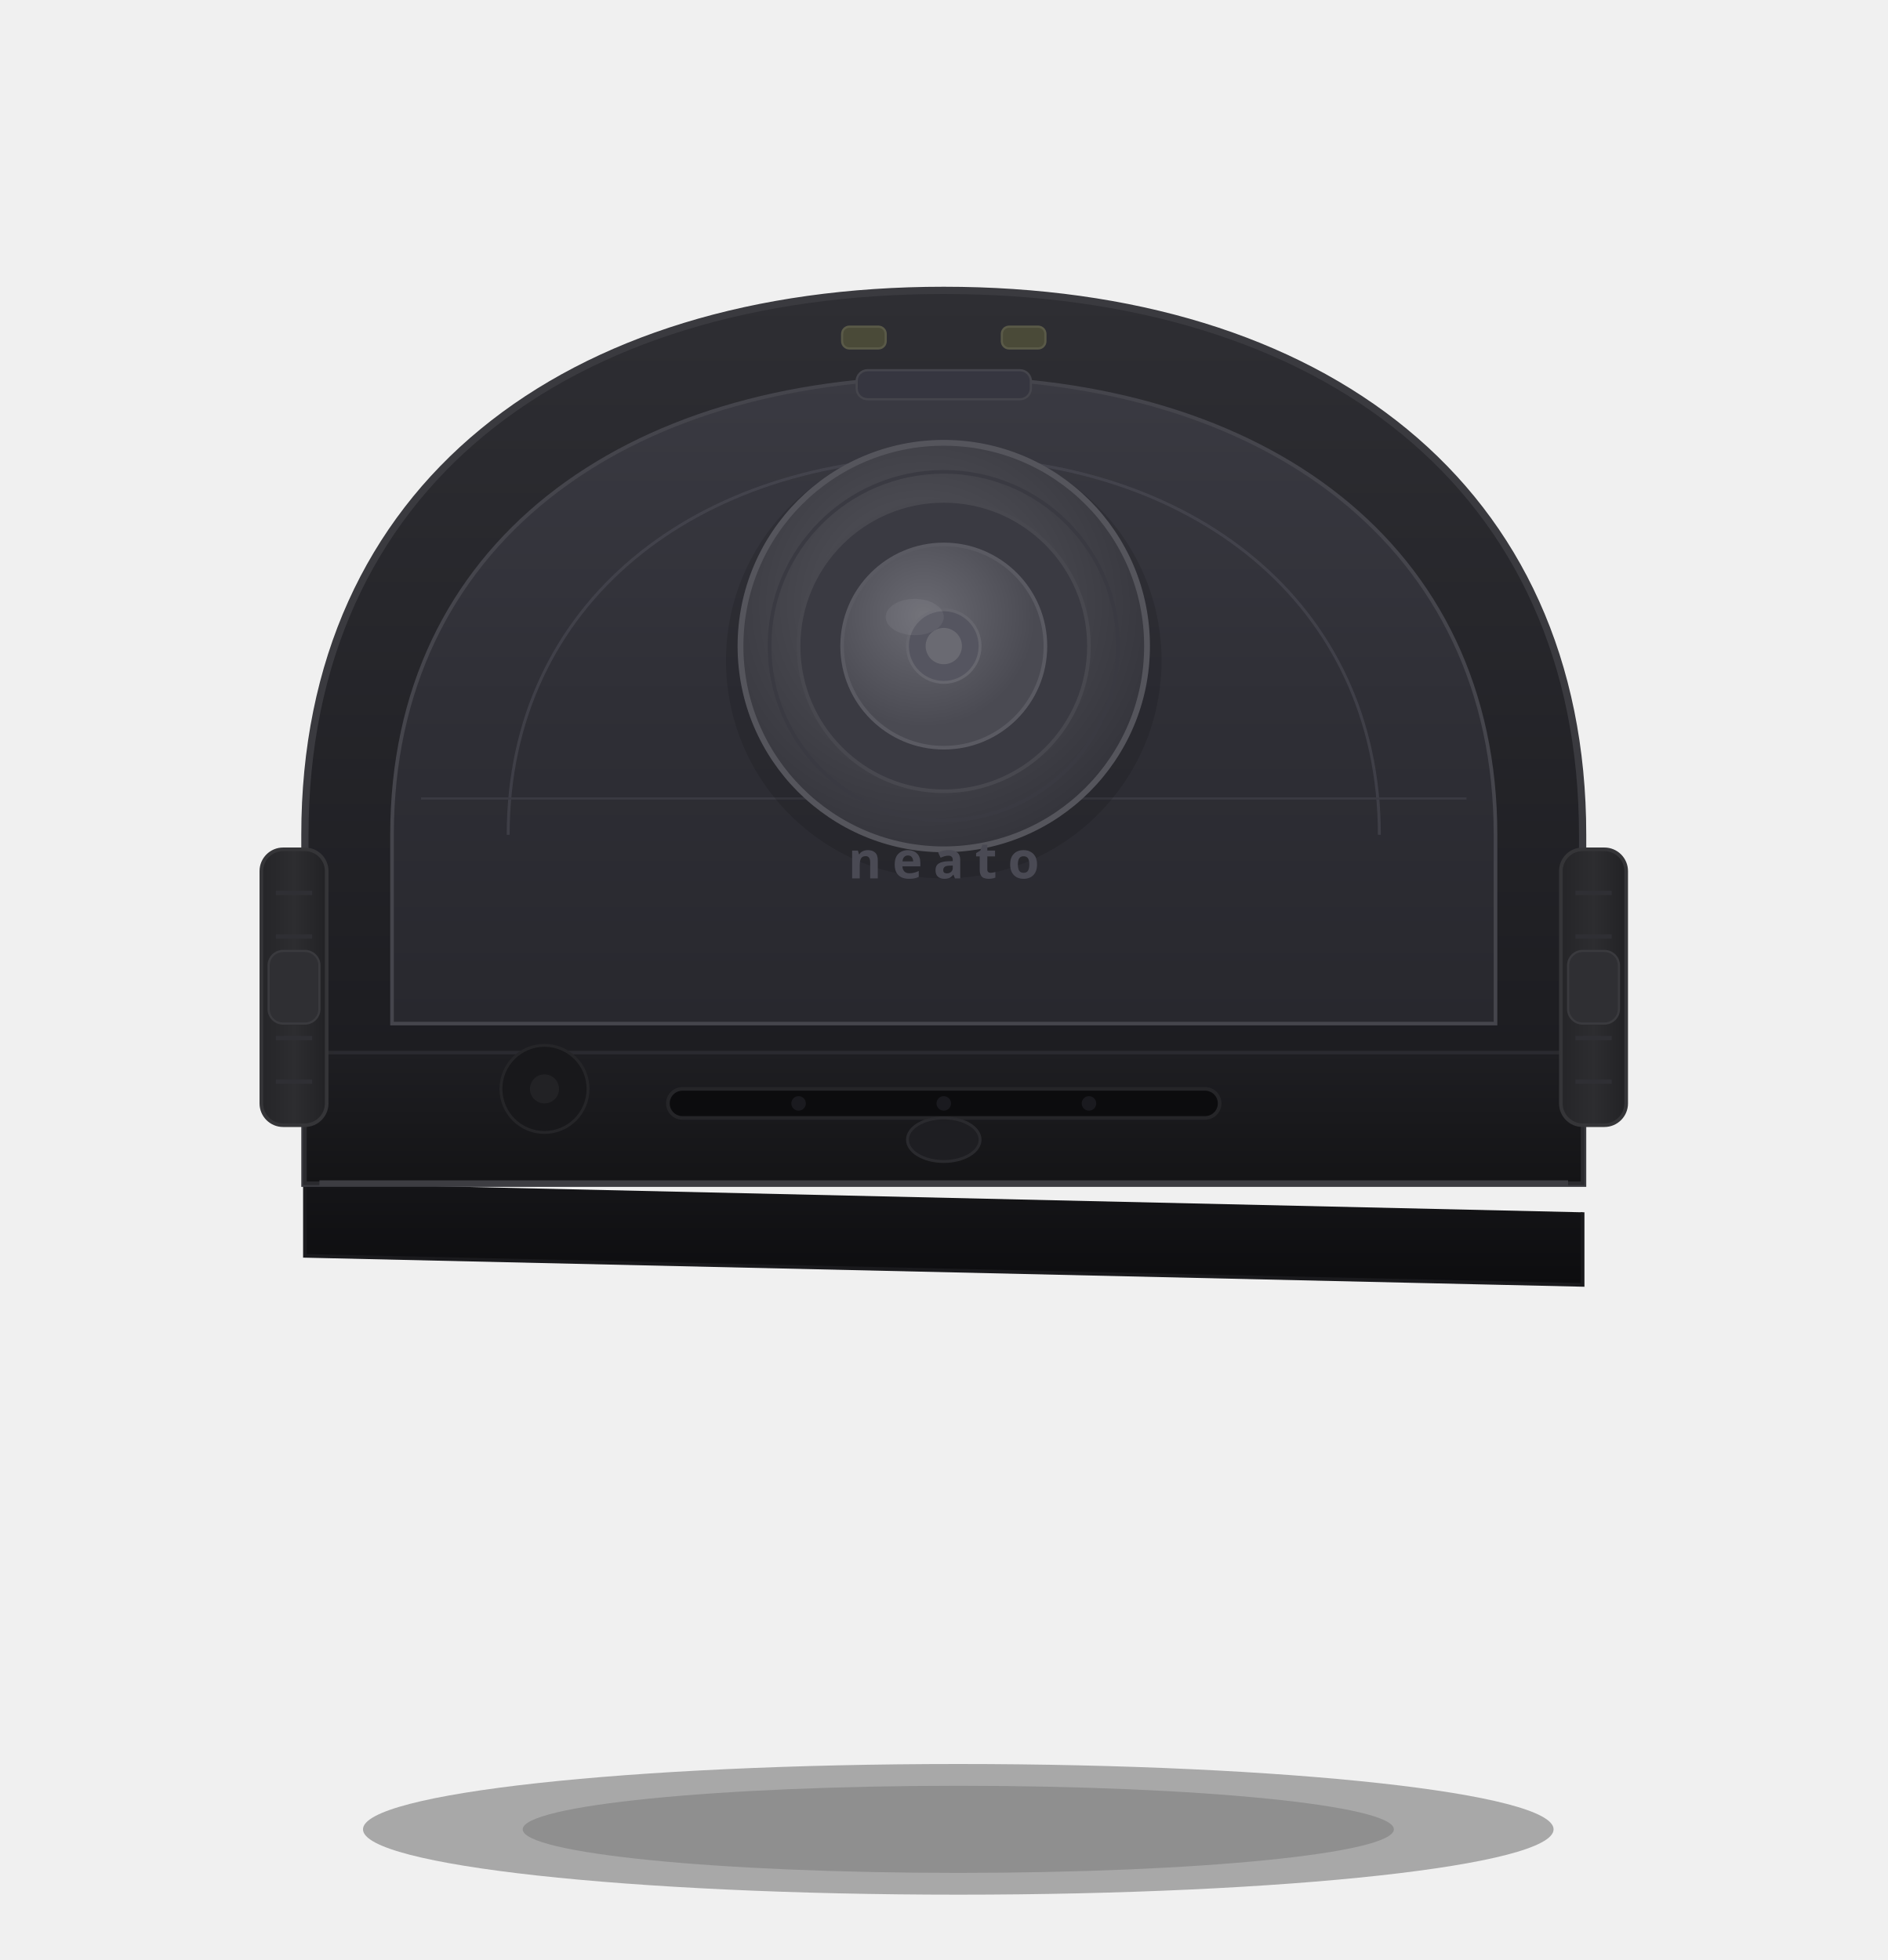
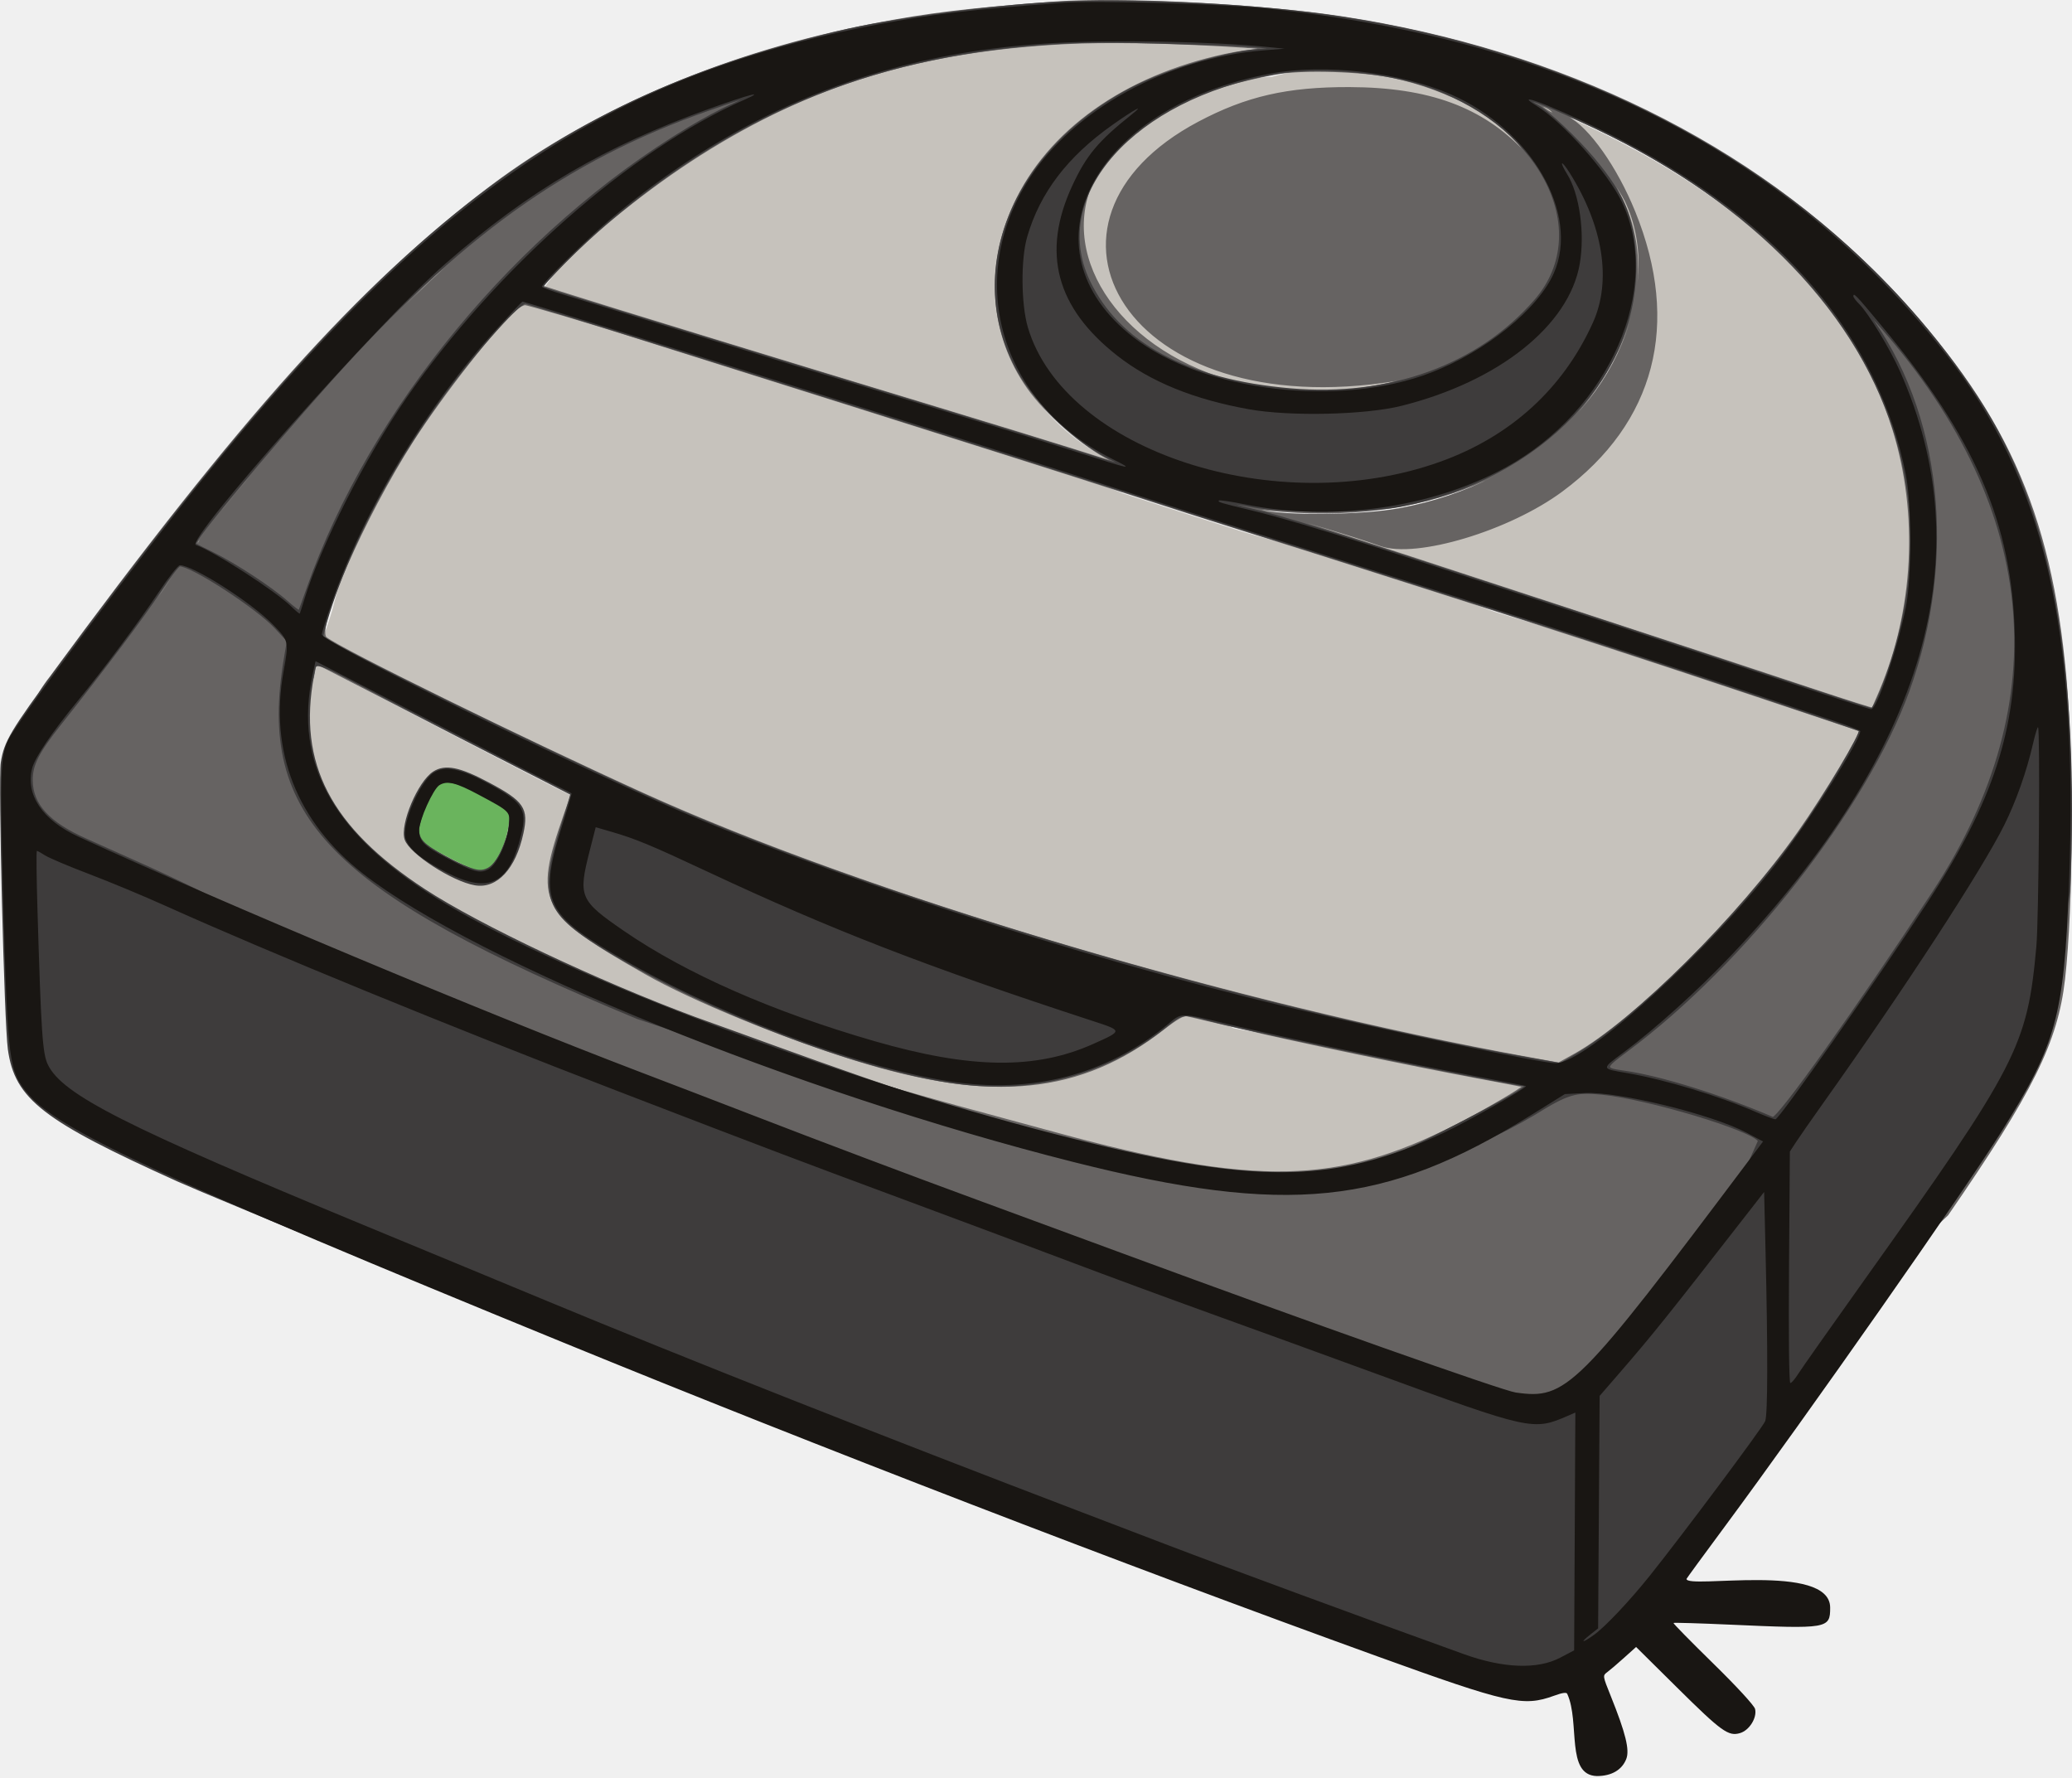
- <svg xmlns="http://www.w3.org/2000/svg" viewBox="0 0 260 270" fill="none">
-   <defs>
-     <linearGradient id="bodyGrad" x1="0" y1="0" x2="0" y2="1">
-       <stop offset="0%" stop-color="#2e2e33" />
-       <stop offset="100%" stop-color="#1a1a1e" />
-     </linearGradient>
-     <linearGradient id="panelGrad" x1="0" y1="0" x2="0" y2="1">
-       <stop offset="0%" stop-color="#3a3a42" />
-       <stop offset="50%" stop-color="#2f2f36" />
-       <stop offset="100%" stop-color="#28282e" />
-     </linearGradient>
-     <linearGradient id="bumperGrad" x1="0" y1="0" x2="0" y2="1">
-       <stop offset="0%" stop-color="#1e1e22" />
-       <stop offset="100%" stop-color="#141416" />
-     </linearGradient>
-     <radialGradient id="turretGrad" cx="0.45" cy="0.4" r="0.6">
-       <stop offset="0%" stop-color="#58585f" />
-       <stop offset="60%" stop-color="#43434a" />
-       <stop offset="100%" stop-color="#35353c" />
-     </radialGradient>
-     <radialGradient id="turretCapGrad" cx="0.4" cy="0.35" r="0.55">
-       <stop offset="0%" stop-color="#6a6a72" />
-       <stop offset="100%" stop-color="#4a4a52" />
-     </radialGradient>
-     <linearGradient id="wheelGrad" x1="0" y1="0" x2="1" y2="0">
-       <stop offset="0%" stop-color="#252528" />
-       <stop offset="50%" stop-color="#2d2d30" />
-       <stop offset="100%" stop-color="#222225" />
-     </linearGradient>
-     <linearGradient id="sideGrad" x1="0" y1="0" x2="0" y2="1">
-       <stop offset="0%" stop-color="#151518" />
-       <stop offset="100%" stop-color="#0d0d0f" />
-     </linearGradient>
-   </defs>
-   <ellipse cx="132" cy="252" rx="82" ry="9" fill="#000" opacity="0.3" />
-   <ellipse cx="132" cy="252" rx="60" ry="6" fill="#000" opacity="0.15" />
-   <g transform="translate(130, 135)">
-     <path d="M -88 28 L -88 38 L 88 42 L 88 32" fill="url(#sideGrad)" stroke="#1a1a1d" stroke-width="0.5" />
-     <path d="M -88 28 L -88 -20 C -88 -68, -52 -95, 0 -95 C 52 -95, 88 -68, 88 -20 L 88 28 Z" fill="url(#bodyGrad)" stroke="#3a3a3f" stroke-width="1" />
-     <path d="M -88 10 L -88 28 L 88 28 L 88 10 Z" fill="url(#bumperGrad)" stroke="#2a2a2e" stroke-width="0.5" />
-     <line x1="-86" y1="28" x2="86" y2="28" stroke="#3d3d42" stroke-width="0.8" />
-     <rect x="-38" y="15" width="76" height="4" rx="2" fill="#0c0c0e" stroke="#252528" stroke-width="0.5" />
-     <circle cx="-20" cy="17" r="1" fill="#1a1a1f" />
-     <circle cx="0" cy="17" r="1" fill="#1a1a1f" />
-     <circle cx="20" cy="17" r="1" fill="#1a1a1f" />
-     <line x1="-84" y1="10" x2="84" y2="10" stroke="#2a2a30" stroke-width="0.3" />
-     <path d="M -76 6 L -76 -20 C -76 -60, -44 -83, 0 -83 C 44 -83, 76 -60, 76 -20 L 76 6 Z" fill="url(#panelGrad)" stroke="#45454c" stroke-width="0.5" />
-     <path d="M -60 -20 C -60 -52, -34 -72, 0 -72 C 34 -72, 60 -52, 60 -20" fill="none" stroke="#50505a" stroke-width="0.4" opacity="0.5" />
-     <line x1="-72" y1="-25" x2="72" y2="-25" stroke="#3a3a42" stroke-width="0.3" />
-     <rect x="-12" y="-84" width="24" height="4" rx="1.5" fill="#363640" stroke="#45454c" stroke-width="0.3" />
-     <ellipse cx="0" cy="-44" rx="30" ry="30" fill="#000" opacity="0.12" />
-     <ellipse cx="0" cy="-46" rx="28" ry="28" fill="url(#turretGrad)" stroke="#55555c" stroke-width="0.8" />
-     <ellipse cx="0" cy="-46" rx="24" ry="24" fill="none" stroke="#3a3a42" stroke-width="0.5" />
-     <ellipse cx="0" cy="-46" rx="20" ry="20" fill="#3a3a42" stroke="#48484f" stroke-width="0.5" />
-     <ellipse cx="0" cy="-46" rx="14" ry="14" fill="url(#turretCapGrad)" stroke="#5a5a62" stroke-width="0.5" />
-     <circle cx="0" cy="-46" r="5" fill="#555560" stroke="#66666e" stroke-width="0.4" />
-     <circle cx="0" cy="-46" r="2.5" fill="#6a6a72" />
-     <ellipse cx="-4" cy="-50" rx="4" ry="2.5" fill="#fff" opacity="0.06" />
-     <rect x="-94" y="-18" width="9" height="38" rx="3" fill="url(#wheelGrad)" stroke="#353538" stroke-width="0.5" />
-     <rect x="-93" y="-4" width="7" height="10" rx="2" fill="#2f2f33" stroke="#3a3a3e" stroke-width="0.3" />
-     <line x1="-92" y1="-12" x2="-87" y2="-12" stroke="#2f2f34" stroke-width="0.6" />
-     <line x1="-92" y1="-6" x2="-87" y2="-6" stroke="#2f2f34" stroke-width="0.6" />
-     <line x1="-92" y1="8" x2="-87" y2="8" stroke="#2f2f34" stroke-width="0.6" />
-     <line x1="-92" y1="14" x2="-87" y2="14" stroke="#2f2f34" stroke-width="0.6" />
-     <rect x="85" y="-18" width="9" height="38" rx="3" fill="url(#wheelGrad)" stroke="#353538" stroke-width="0.5" />
-     <rect x="86" y="-4" width="7" height="10" rx="2" fill="#2f2f33" stroke="#3a3a3e" stroke-width="0.3" />
-     <line x1="87" y1="-12" x2="92" y2="-12" stroke="#2f2f34" stroke-width="0.6" />
-     <line x1="87" y1="-6" x2="92" y2="-6" stroke="#2f2f34" stroke-width="0.6" />
-     <line x1="87" y1="8" x2="92" y2="8" stroke="#2f2f34" stroke-width="0.6" />
-     <line x1="87" y1="14" x2="92" y2="14" stroke="#2f2f34" stroke-width="0.6" />
-     <ellipse cx="0" cy="22" rx="5" ry="3" fill="#1e1e22" stroke="#2a2a2e" stroke-width="0.4" />
-     <circle cx="-55" cy="15" r="6" fill="#18181b" stroke="#252528" stroke-width="0.4" />
-     <circle cx="-55" cy="15" r="2" fill="#222225" />
-     <text x="0" y="-14" text-anchor="middle" font-size="7" font-weight="600" fill="#4a4a54" font-family="system-ui, sans-serif" letter-spacing="1.5">neato</text>
-     <rect x="-14" y="-90" width="6" height="3" rx="1" fill="#4a4a38" stroke="#5a5a48" stroke-width="0.3" />
-     <rect x="8" y="-90" width="6" height="3" rx="1" fill="#4a4a38" stroke="#5a5a48" stroke-width="0.3" />
-   </g>
+ <svg xmlns="http://www.w3.org/2000/svg" viewBox="0 0 983.391 843.39" version="1.1" id="svg4" xml:space="preserve" width="983.391" height="843.39">
+   <defs id="defs4" />
+   <path fill="#191613" stroke="#191613" d="m 502.967,17.724 c -29.917,-11.983 -62.304,6.485 -86.679,13.333 -48.186,13.537 -97.594,42.005 -130.014,74.098 -11.259,9.486 -28.413,30.816 -28.413,32.424 0,0.401 4.578,2.093 10.172,3.762 5.594,1.669 27.491,8.37 48.659,14.891 54.421,16.765 69.667,21.424 123.709,37.794 26.309,7.969 58.288,17.845 71.067,21.947 27.041,8.679 28.085,8.869 16.354,2.969 -52.306,-26.308 -69.37,-84.249 -38.931,-132.191 20.944,-32.986 65.727,-57.655 111.302,-61.31 l 10.102,-0.81 -8.247,-0.806 c -26.648,-2.605 -64.773,-7.661 -93.848,-6.101 m 95.497,18.725 c -80.883,3.262 -130.366,82.508 -65.087,125.182 33.251,25.815 98.142,33.466 141.383,16.669 26.036,-10.113 50.564,-30.007 58.115,-47.13 12.435,-28.205 -10.745,-68.283 -49.137,-84.963 -21.141,-14.016 -57.11,-17.717 -85.273,-9.758 m 126.121,15.248 c 12.574,7.737 33.882,31.705 40.539,45.6 19.575,40.85 -5.847,99.058 -55.048,126.048 -34.998,19.198 -82.259,25.917 -123.622,17.576 -6.604,-1.331 -12.242,-2.174 -12.528,-1.873 -0.703,0.74 0.569,1.127 15.19,4.628 12.104,2.897 34.192,9.407 57.731,17.012 14.548,4.7 38.897,12.634 59.93,19.528 9.374,3.072 34.858,11.41 56.631,18.526 26.436,8.656 58.084,19.32 84.482,28.103 21.816,7.269 40.182,13.218 40.814,13.218 2.794,0 7.278,-30.557 11.287,-50.6 2.747,-13.729 2.731,-48.577 -0.028,-62.557 C 892.405,162.102 846.716,108.063 771.388,68.643 745.832,55.269 715.583,42.939 729.816,51.697 m -201.108,9.051 c -21.407,15.11 -34.478,32.255 -40.563,53.207 -3.082,10.615 -2.898,32.118 0.369,43.066 17.508,58.662 118.134,91.416 195.585,63.662 33.489,-11.999 58.435,-34.712 72.574,-66.079 8.929,-19.807 4.887,-45.736 -11.081,-71.082 -1.713,-2.721 -3.329,-4.724 -3.587,-4.451 -0.26,0.273 0.794,2.512 2.341,4.974 5.94,9.457 8.588,28.132 6.057,42.729 -5.068,29.235 -38.387,55.766 -84.579,67.351 -17.243,4.323 -52.969,5.124 -72.472,1.622 -26.089,-4.685 -46.598,-13.025 -62.359,-25.358 -29.175,-22.831 -36.13,-49.048 -21.422,-80.763 6.668,-14.378 12.287,-21.105 28.253,-33.82 6.66,-5.306 1.236,-2.364 -9.115,4.941 M 246.185,141.154 c -40.27,38.267 -77.282,102.889 -87.651,145.173 -2.046,8.344 -5.14,15.401 -5.14,16.254 0,3.288 95.294,50.661 159.692,79.386 73.384,32.735 199.411,73.878 298.305,97.386 49.662,11.805 120.943,26.742 127.619,26.742 14.476,0 74.479,-54.896 107.291,-98.159 14.787,-19.496 43.594,-53.566 42.479,-57.493 -0.236,-0.831 -11.32,-11.072 -15.448,-8.397 -9.519,-2.832 -23.117,-8.636 -36.059,-13.176 -22.409,-7.581 -112.222,-33.632 -128.016,-38.56 -3.024,-0.944 -28.743,-11.269 -54.144,-19.378 C 629.713,262.822 601.742,256.087 589.949,252.4 578.155,248.711 552.424,240.465 532.768,234.073 470.334,208.391 249.833,142.596 248.607,144.654 m -99.46,176.346 c -31.282,91.742 120.243,159.059 352.281,218.747 94.307,24.281 131.775,24.135 184.558,-0.717 11.189,-5.268 42.902,-22.954 41.976,-23.179 -49.842,-12.099 -96.009,-19.143 -142.412,-27.842 -27.564,-13.433 -29.527,-8.418 -36.986,-1.798 -28.816,23.574 -69.393,30.142 -108.38,24.172 -73.449,-28.914 -186.051,-35.852 -168.286,-132.359 -0.161,-0.16 -4.251,-2.238 -9.09,-4.618 -4.838,-2.379 -32.109,-16.429 -60.603,-31.222 l -51.806,-26.895 -1.251,5.711" fill-rule="evenodd" id="path4-6" style="display:inline;fill:#c6c2bc;fill-opacity:1;stroke:none;stroke-width:1.129" />
+   <path fill="#666362" stroke="#666362" d="M 500.786,1.297 C 458.64,4.482 441.164,6.591 414.641,11.688 345.536,24.969 281.887,51.94 233.163,88.592 170.794,135.507 114.545,198.158 24.03,321.53 -92.42,467.573 649.445,839.177 924.143,576.383 c 40.335,-58.478 52.007,-82.04 55.389,-111.797 3.932,-34.603 4.218,-103.313 0.598,-143.439 C 973.001,242.151 950.851,193.509 895.628,135.578 831.928,68.756 741.215,24.175 636.59,8.274 597.947,2.402 531.399,-1.018 500.786,1.297 m 4.399,19.114 c -68.087,3.53 -120.509,19.534 -172.962,52.806 -25.263,16.025 -51.276,37.007 -67.72,54.622 l -7.56,8.099 9.209,2.953 c 19.155,6.142 111.118,34.359 178.003,54.615 24.494,7.419 53.69,16.387 64.878,19.928 11.189,3.543 21.085,6.655 21.993,6.918 0.907,0.263 -0.908,-0.798 -4.035,-2.359 -12.976,-6.477 -30.308,-21.601 -39.101,-34.118 -17.618,-25.081 -19.991,-56.935 -6.446,-86.518 16.07,-35.096 52.464,-61.005 100.037,-71.218 6.005,-1.289 13.275,-2.345 16.154,-2.345 11.178,0 3.311,-1.121 -15.526,-2.214 -30.344,-1.76 -57.567,-2.173 -76.925,-1.17 m 101.166,14.282 c -168.542,29.955 -81.561,182.741 59.695,145.841 3.801,-0.994 6.732,-1.996 6.513,-2.228 -0.22,-0.232 -4.815,0.656 -10.211,1.972 -128.478,20.739 -181.542,-75.305 -93.384,-122.017 22.684,-12.02 42.055,-16.456 71.476,-16.368 37.7,0.114 63.039,9.439 82.799,30.476 l 4.975,5.295 -3.444,-4.759 c -12.42,-17.164 -35.74,-30.471 -63.987,-36.515 -13.814,-2.956 -42.346,-3.846 -54.432,-1.697 m 123.8,14.964 c 4.254,3.483 7.617,5.349 7.364,4.086 -0.169,-0.846 -1.725,-2.195 -3.458,-2.999 -2.966,-1.376 -4.925,-1.922 -3.906,-1.087 m 13.654,5.992 c 9.942,5.076 23.224,23.876 31.782,44.981 21.556,53.169 9.476,99.613 -34.373,132.149 -25.011,18.559 -69.106,31.805 -85.929,25.812 -12.781,-4.553 -43.088,-13.649 -44.189,-13.263 -0.678,0.239 2.925,1.63 8.008,3.091 5.082,1.462 28.786,9.077 52.676,16.923 23.89,7.846 61.25,20.102 83.022,27.234 50.423,16.519 73.708,24.195 107.034,35.287 14.719,4.898 26.868,8.734 27.002,8.524 0.132,-0.211 1.785,-4.033 3.673,-8.493 16.322,-38.556 18.622,-83.966 6.278,-123.956 C 880.575,144.93 826.499,91.457 750.733,57.531 c -11.723,-5.249 -15.568,-6.294 -6.929,-1.884 m -3.299,2.901 c 1.094,1.274 2.238,2.317 2.54,2.317 0.302,0 -0.346,-1.043 -1.441,-2.317 -1.094,-1.274 -2.238,-2.317 -2.54,-2.317 -0.302,0 0.346,1.043 1.441,2.317 m 12.096,11.585 c 2.362,2.549 4.543,4.634 4.845,4.634 0.302,0 -1.383,-2.085 -3.745,-4.634 -2.362,-2.549 -4.543,-4.634 -4.845,-4.634 -0.302,0 1.383,2.085 3.745,4.634 m 8.411,10.481 c 21.488,27.878 21.191,64.257 -0.81,99.175 -30.281,48.059 -90.965,70.6 -164.848,61.232 -2.845,-0.36 -1.874,0.13 2.749,1.389 11.018,3 48.842,2.59 66.5,-0.721 64.316,-12.062 110.485,-57.805 113.516,-112.474 0.663,-11.955 -1.616,-23.961 -6.449,-33.97 -2.542,-5.265 -11.167,-17.533 -13.304,-18.926 -0.731,-0.476 0.46,1.456 2.647,4.294 M 224.711,114.457 c -16.717,13.632 -29.657,26.149 -54.956,53.162 -38.179,40.763 -80.614,91.344 -76.635,91.344 0.55,0 1.514,-1.172 2.145,-2.607 2.438,-5.537 45.439,-56.372 70.665,-83.537 19.537,-21.038 44.085,-44.972 57.406,-55.97 9.673,-7.985 11.532,-9.654 10.734,-9.633 -0.272,0.008 -4.483,3.266 -9.359,7.24 m 20.284,31.992 c -9.237,7.661 -35.032,40.471 -49.211,62.593 -23.197,36.192 -46.568,89.37 -41.196,93.735 6.754,5.489 92.411,47.616 150.091,73.817 105.758,48.042 280.118,100.068 421.161,125.668 l 13.924,2.528 7.586,-4.199 c 27.764,-15.371 77.772,-64.991 106.332,-105.509 12.592,-17.865 30.384,-47.532 29.079,-48.488 -0.221,-0.163 -7.578,-2.675 -16.347,-5.581 -8.77,-2.908 -30.047,-10.01 -47.284,-15.783 -32.612,-10.923 -89.861,-29.579 -128.657,-41.927 l -47.284,-15.098 c -16.846,-5.382 -33.707,-10.712 -50.583,-15.99 -14.213,-4.437 -41.924,-13.297 -61.579,-19.687 -19.656,-6.391 -77.304,-24.716 -128.107,-40.722 -50.803,-16.007 -97.07,-30.607 -102.816,-32.444 -19.774,-6.324 -49.347,-15.087 -50.915,-15.087 -0.863,0 -2.75,0.979 -4.193,2.174 m 641.213,1.739 c 0,0.24 0.867,1.153 1.924,2.027 1.744,1.44 1.783,1.399 0.416,-0.438 -1.437,-1.93 -2.34,-2.543 -2.34,-1.589 m 3.299,4.634 c 0,0.24 0.867,1.153 1.924,2.027 1.744,1.44 1.783,1.399 0.416,-0.438 -1.437,-1.93 -2.34,-2.543 -2.34,-1.589 m -301.505,87.238 c 0.793,0.335 1.742,0.293 2.107,-0.091 0.365,-0.385 -0.284,-0.658 -1.443,-0.608 -1.281,0.056 -1.542,0.33 -0.664,0.7 M 79.346,275.993 c -11.662,17.349 -24.976,35.504 -38.915,53.057 -19.318,24.329 -11.446,16.236 -1.395,3.515 21.267,-26.916 48.072,-64.334 46.087,-64.334 -0.308,0 -2.907,3.493 -5.776,7.763 m 69.159,45.141 c -43.809,116.469 250.037,188.712 351.181,216.409 97.232,26.625 135.535,24.725 190.786,-3.018 12.255,-6.154 33.302,-18.45 32.678,-19.09 -0.131,-0.134 -10.383,-2.125 -22.781,-4.422 -30.013,-5.563 -84.275,-16.919 -112.163,-23.476 -8.29,-1.953 -16.581,-3.896 -24.875,-5.831 -1.615,-0.367 -5.021,1.571 -11.09,6.311 -39.461,30.824 -81.11,34.987 -146.575,14.65 -34.027,-10.571 -77.276,-28.363 -98.967,-40.713 -50.431,-28.714 -53.089,-33.906 -38.565,-75.348 l 3.376,-9.635 c -43.834,-22.441 -58.773,-30.128 -85.122,-43.725 -19.903,-10.272 -36.289,-18.677 -36.411,-18.677 -0.122,0 -0.785,2.954 -1.474,6.565" fill-rule="evenodd" id="path2" style="display:inline;stroke-width:1.129" />
+   <path fill="#3e3c3c" stroke="#3e3c3c" d="m 493.638,1.83 c -31.827,2.228 -73.037,7.983 -95.118,13.283 C 255.731,49.383 178.523,112.142 28.281,316.064 5.356,347.181 2.446,352.062 0.935,361.948 -0.304,370.056 2.549,485.555 4.295,497.937 7.579,521.234 20.58,531.318 84.574,560.206 113.849,573.42 694.105,812.618 735.88,797.662 786.755,769.711 881.829,634.752 915.919,582.534 966.009,505.809 963.191,519.465 981.962,423.1 986.473,316.097 973.451,243.914 940.23,191.772 877.765,93.73 765.704,26.878 631.642,7.68 590.596,1.803 530.441,-0.748 493.638,1.83 m 9.347,18.481 c -84.781,4.793 -150.964,31.04 -214.978,85.256 -11.901,10.08 -31.811,30.092 -30.731,30.892 0.271,0.2 7.914,2.618 16.986,5.373 15.827,4.806 42.347,12.923 96.768,29.619 13.91,4.268 49.291,15.04 78.624,23.94 29.333,8.899 59.688,18.281 67.456,20.847 14.424,4.765 18.74,5.408 10.354,1.542 -15.293,-7.049 -35.447,-26.097 -44.166,-41.743 -25.868,-46.416 -2.984,-104.008 53.103,-133.651 17.666,-9.336 48.564,-18.436 63.525,-18.706 13.223,-0.24 -0.77,-1.928 -22.165,-2.674 -41.65,-1.453 -58.585,-1.609 -74.775,-0.694 M 604.701,34.773 c -66.674,11.908 -107.381,57.443 -88.033,98.473 14.029,29.753 46.72,47.371 95.731,51.593 47.316,4.077 89.397,-11.21 116.335,-42.262 29.255,-33.722 1.375,-85.808 -55.169,-103.07 -20.014,-6.111 -49.725,-8.153 -68.863,-4.735 m -268.86,17.354 c -67.592,23.783 -118.085,60.091 -179.841,129.318 -31.158,34.927 -64.934,75.717 -63.586,76.79 0.224,0.178 4.202,2.193 8.838,4.477 10.401,5.124 27.585,16.415 34.982,22.985 3.044,2.705 5.68,4.702 5.858,4.44 0.178,-0.262 1.973,-5.168 3.987,-10.902 29.936,-85.208 99.699,-169.499 180.67,-218.295 6.49,-3.911 15.397,-8.715 19.793,-10.675 4.396,-1.96 8.2,-3.765 8.452,-4.012 1.108,-1.087 -2.641,0.062 -19.152,5.872 m 389.82,-4.583 c 0,0.287 1.782,1.486 3.962,2.664 4.914,2.655 18.891,15.848 26.7,25.202 14.231,17.045 18.784,28.056 19.612,47.432 2.35,55.009 -44.377,104.192 -111.304,117.158 -15.767,3.054 -55.96,3.063 -71.271,0.016 -15.313,-3.047 -14.251,-1.74 1.72,2.117 13.971,3.373 38.818,11.089 97.042,30.131 18.749,6.131 47.697,15.594 64.329,21.027 16.632,5.434 52.857,17.397 80.5,26.584 27.643,9.187 50.711,16.704 51.261,16.704 1.457,0 7.136,-13.926 11.026,-27.037 C 927.338,214.832 879.836,124.679 771.845,67.768 753.136,57.909 725.661,45.877 725.661,47.544 M 238.929,152.678 c -36.669,39.428 -68.69,92.709 -82.954,138.024 -1.938,6.156 -3.332,11.38 -3.098,11.608 4.386,4.275 107.437,54.718 157.875,77.279 103.831,46.444 283.483,99.607 414.964,122.797 l 14.901,2.629 7.342,-4.326 c 28.702,-16.91 77.731,-65.751 106.116,-105.709 11.835,-16.661 29.962,-47.281 28.687,-48.462 -0.563,-0.522 -84.413,-28.606 -119.715,-40.095 -35.766,-11.64 -38.828,-12.623 -128.107,-41.078 -13.306,-4.24 -33.099,-10.485 -43.985,-13.876 -10.886,-3.391 -30.432,-9.65 -43.436,-13.909 -35.861,-11.746 -245.934,-78.107 -278.757,-88.06 -9.677,-2.933 -18.35,-5.569 -19.272,-5.856 -1.037,-0.322 -5.072,3.129 -10.562,9.033 m 647.059,-4.349 c 35.044,46.729 42.642,116.176 19.65,179.625 -20.072,55.394 -77.794,129.12 -133.564,170.598 -11.102,8.256 -11.159,8.691 -1.329,10.073 17.133,2.407 45.771,11.324 70.599,21.98 2.414,1.036 39.864,-51.549 76.304,-107.14 60.089,-91.668 50.419,-185.137 -28.164,-272.24 -5.519,-6.117 -6.554,-6.974 -3.496,-2.896 M 75.751,280.684 c -7.531,11.522 -26.061,36.197 -47.192,62.847 -10.605,13.373 -13.701,19.484 -13.596,26.829 0.166,11.641 8.114,20.286 25.873,28.145 5.609,2.483 19.354,8.639 30.542,13.681 87.845,40.303 174.731,96.458 451.018,183.33 150.455,47.307 220.422,156.007 312.544,-54.117 -3.182,-5.424 -52.826,-20.329 -74.915,-22.492 -12.393,-1.214 -16.095,-0.093 -31.72,9.608 C 596.35,607.222 437.871,527.225 302.579,483.021 156.933,422.684 122.567,387.663 135.285,312.529 l 1.424,-8.41 -6,-6.436 c -8.881,-9.53 -39.594,-29.452 -45.404,-29.452 -0.776,0 -5.076,5.604 -9.555,12.454 m 72.723,39.918 c -7.884,41.887 7.976,72.402 52.932,101.84 25.724,16.845 82.335,43.609 128.387,60.7 90.425,32.201 260.821,100.372 337.583,62.93 18.952,-9.244 61.229,-30.845 56.587,-31.089 -7.128,-0.375 -127.274,-24.873 -151.335,-31.332 -11.301,-3.034 -11.423,-3.012 -19.601,3.544 -28.919,23.186 -64.166,32.115 -102.825,26.049 -44.876,-7.041 -112.97,-33.064 -159.997,-61.144 -32.038,-19.131 -34.445,-25.564 -23.033,-61.538 2.406,-7.582 4.242,-13.881 4.082,-13.997 -0.161,-0.115 -12.416,-6.372 -27.234,-13.903 -14.818,-7.53 -41.044,-21.097 -58.281,-30.148 -39.295,-20.632 -35.834,-19.526 -37.267,-11.914 m 57.432,46.024 c -7.126,4.577 -15.605,24.699 -13.319,31.606 2.141,6.47 22.25,19.516 32.887,21.333 10.167,1.739 18.802,-7.598 22.387,-24.21 2.504,-11.601 0.369,-14.738 -15.966,-23.459 -13.832,-7.384 -20.573,-8.751 -25.99,-5.271 m 1.739,7.119 c -3.319,3.496 -8.706,16.097 -8.707,20.366 -9.5e-4,4.703 4.15,8.485 15.885,14.47 13.76,7.019 18.897,5.69 23.977,-6.197 5.867,-13.727 4.303,-16.918 -12.677,-25.873 -10.876,-5.736 -15.065,-6.363 -18.479,-2.766" fill-rule="evenodd" id="path3" style="display:inline;stroke-width:1.129" />
+   <path d="m 198.857,393.1 c 0,5.272 2.232,7.551 12.897,13.165 12.889,6.785 15.985,7.637 19.937,5.484 4.026,-2.193 8.793,-12.228 9.717,-20.456 0.781,-6.936 0.885,-6.827 -14.336,-14.966 -10.794,-5.774 -18.963,-6.191 -22.639,-3.936" style="display:inline;fill:#6ab45d;fill-opacity:1;fill-rule:evenodd;stroke:none;stroke-width:1.129" id="path1" />
+   <path fill="#191613" stroke="#191613" d="m 504.634,1.315 c -43.278,3.134 -62.151,5.346 -88.52,10.378 C 288.031,36.128 205.474,91.834 96.015,227.684 64.277,267.074 8.195,342.275 3.968,351.11 c -3.86,8.068 -4.092,15.468 -2.407,76.989 2.1,76.737 2.571,80.27 12.198,91.496 14.392,16.782 66.573,40.963 253.354,117.409 120.712,49.405 266.457,105.584 386.521,148.989 62.186,22.481 69.255,24.058 83.935,18.716 4.061,-1.478 5.991,-1.733 6.283,-0.831 6.126,13.461 -0.855,38.571 14.05,38.946 6.938,-0.005 11.887,-2.878 13.935,-8.086 1.688,-4.293 -0.288,-12.313 -7.375,-29.932 -3.849,-9.565 -3.861,-9.652 -1.64,-11.292 1.23,-0.908 4.813,-3.967 7.96,-6.797 l 5.722,-5.146 19.388,19.199 c 21.23,21.023 24.433,23.335 30.006,21.651 4.377,-1.322 8.069,-7.274 7.083,-11.414 -0.389,-1.637 -8.721,-10.693 -19.889,-21.622 -10.571,-10.343 -19.049,-18.984 -18.842,-19.202 0.207,-0.218 12.198,0.134 26.649,0.784 46.727,2.1 47.714,1.933 47.714,-8.054 0,-21.627 -68.177,-8.708 -68.177,-13.651 0,-0.171 8.003,-11.119 17.785,-24.329 39.742,-53.665 114.142,-159.852 131.901,-188.252 25.808,-41.275 29.449,-54.561 31.81,-116.084 C 986.643,297.886 970.286,227.567 923.045,167.444 848.584,72.678 742.033,18.626 600.852,4 c -20.871,-2.162 -80.473,-3.825 -96.218,-2.685 m -3.849,19.085 c -27.083,1.453 -52.707,5.429 -77.141,12.036 -48.628,13.149 -92.547,36.715 -133.886,71.544 -11.259,9.486 -32.541,30.454 -32.541,32.062 0,0.401 4.578,2.093 10.172,3.762 5.594,1.669 27.491,8.37 48.659,14.891 54.421,16.765 69.667,21.424 123.709,37.794 26.309,7.969 58.288,17.845 71.067,21.947 27.041,8.679 28.085,8.869 16.354,2.969 -52.306,-26.308 -69.37,-84.249 -38.931,-132.191 20.944,-32.986 65.727,-57.655 111.302,-61.31 l 10.102,-0.81 -8.247,-0.806 c -26.649,-2.605 -71.542,-3.448 -100.616,-1.887 m 102.266,14.511 c -84.52,15.763 -119.462,82.967 -65.087,125.182 33.251,25.815 98.142,33.466 141.383,16.669 26.036,-10.113 50.564,-30.007 58.115,-47.13 12.435,-28.205 -10.745,-68.283 -49.137,-84.963 -24.046,-10.446 -59.706,-14.526 -85.273,-9.758 M 336.94,51.493 C 286.922,69.382 251.323,90.26 211.39,125.126 180.13,152.419 87.595,256.741 92.971,258.629 c 8.591,3.017 37.748,21.837 45.339,29.264 2.035,1.993 3.814,3.466 3.951,3.275 0.137,-0.191 1.081,-3.091 2.098,-6.443 7.849,-25.889 28.904,-67.461 48.575,-95.911 42.314,-61.195 106.25,-117.582 160.5,-141.551 10.251,-4.53 2.281,-2.485 -16.494,4.23 m 392.233,-1.335 c 12.574,7.737 33.882,31.705 40.539,45.6 19.575,40.85 -5.847,99.058 -55.048,126.048 -34.998,19.198 -82.259,25.917 -123.622,17.576 -6.604,-1.331 -12.242,-2.174 -12.528,-1.873 -0.703,0.74 0.569,1.127 15.19,4.628 12.104,2.897 34.192,9.407 57.731,17.012 14.548,4.7 38.897,12.634 59.93,19.528 9.374,3.072 34.858,11.41 56.631,18.526 26.436,8.656 52.853,17.375 79.252,26.158 21.816,7.269 40.182,13.218 40.814,13.218 2.794,0 12.508,-28.612 16.518,-48.656 2.747,-13.729 2.732,-48.577 -0.027,-62.557 C 891.762,160.564 846.074,106.525 770.746,67.104 745.189,53.731 714.94,41.4 729.173,50.158 m -201.108,9.051 c -21.407,15.11 -34.478,32.255 -40.563,53.207 -3.082,10.615 -2.898,32.118 0.369,43.066 17.508,58.662 118.134,91.416 195.585,63.662 33.489,-11.999 58.435,-34.712 72.574,-66.079 8.929,-19.807 4.887,-45.736 -11.081,-71.082 -1.713,-2.721 -3.329,-4.724 -3.587,-4.451 -0.26,0.273 0.794,2.512 2.341,4.974 5.94,9.457 8.588,28.132 6.057,42.729 -5.068,29.235 -38.387,55.766 -84.579,67.351 -17.243,4.323 -52.969,5.124 -72.472,1.622 -26.089,-4.685 -46.598,-13.025 -62.359,-25.358 -29.175,-22.831 -36.13,-49.048 -21.422,-80.763 6.668,-14.378 12.287,-21.105 28.253,-33.82 6.66,-5.306 1.236,-2.364 -9.115,4.941 m 351.544,81.388 c 0,0.526 1.283,2.22 2.851,3.765 4.293,4.228 14.509,21.075 19.27,31.779 38.903,87.457 12.072,180.103 -80.362,277.486 -15.487,16.317 -35.549,34.415 -50.538,45.591 -11.076,8.259 -11.138,7.853 1.565,10.036 17.674,3.036 43.456,10.832 60.906,18.416 4.468,1.942 8.674,3.515 9.347,3.494 1.837,-0.056 47.671,-65.435 72.252,-103.066 31.044,-47.524 42.446,-82.508 41.345,-126.852 -1.314,-52.911 -18.751,-93.288 -63.451,-146.931 -12.015,-14.418 -13.186,-15.637 -13.186,-13.719 m -643.699,15.327 c -33.254,36.561 -62.828,85.408 -78.019,128.864 -2.827,8.087 -5.14,15.401 -5.14,16.254 0,3.288 95.294,50.661 159.692,79.386 73.384,32.735 199.411,73.878 298.305,97.386 49.662,11.805 120.943,26.742 127.619,26.742 14.476,0 74.479,-54.896 107.291,-98.159 14.787,-19.496 37.249,-55.339 37.249,-59.437 0,-0.396 -5.566,-2.571 -12.371,-4.832 -6.803,-2.26 -24,-8.044 -38.212,-12.852 -22.409,-7.581 -107.915,-35.577 -123.709,-40.505 -3.024,-0.944 -26.281,-8.351 -51.683,-16.461 -25.402,-8.11 -55.834,-17.763 -67.627,-21.45 -11.794,-3.689 -37.525,-11.935 -57.181,-18.327 -60.104,-19.546 -282.153,-89.419 -284.161,-89.419 -0.222,0 -5.647,5.763 -12.054,12.808 M 75.134,281.263 c -9.32,14.016 -25.928,36.309 -38.19,51.262 -12.324,15.029 -20.387,26.933 -21.687,32.015 -3.238,12.672 4.889,24.681 22.033,32.556 68.479,31.456 192.332,83.337 266.111,111.471 18.34,6.995 36.668,14.028 54.982,21.099 29.707,11.502 74.85,28.516 105.565,39.783 l 69.277,25.508 c 87.852,32.414 179.781,64.944 186.111,65.855 24.114,3.474 29.033,-1.427 111.152,-110.759 l 6.287,-8.37 -7.776,-4.126 c -16.537,-8.773 -61.023,-19.67 -76.947,-18.846 l -9.347,0.483 -16.494,10.247 C 657.34,572.23 610.717,576.968 509.583,551.459 377.937,518.255 225.745,456.492 172.299,414.582 c -31.511,-24.711 -44.601,-58.102 -37.691,-96.146 2.546,-14.017 2.485,-14.287 -4.966,-21.961 -10.228,-10.533 -37.981,-28.245 -44.257,-28.245 -0.872,0 -5.485,5.865 -10.251,13.033 m 73.371,38.199 c -9.556,43.612 10.293,77.99 63.31,109.66 57.426,34.302 183.803,82.01 288.97,109.087 94.307,24.281 131.775,24.136 184.558,-0.717 11.189,-5.268 39.552,-21.384 38.88,-22.092 -0.12,-0.126 -11.598,-2.375 -25.506,-4.996 -32.889,-6.2 -86.726,-17.522 -113.81,-23.933 -26.031,-6.163 -23.586,-6.164 -31.138,0.014 -28.816,23.574 -63.889,32.679 -102.876,26.708 -45.089,-6.904 -112.902,-32.68 -160.35,-60.949 -32.206,-19.188 -34.74,-25.86 -23.395,-61.606 2.419,-7.624 4.267,-13.992 4.106,-14.153 -0.161,-0.16 -4.251,-2.238 -9.09,-4.618 -4.838,-2.38 -32.109,-16.429 -60.603,-31.222 l -51.806,-26.895 -1.251,5.711 m 816.348,33.597 c -3.027,13.157 -7.99,27.173 -13.649,38.548 -10.505,21.114 -47.456,77.839 -86.029,132.065 -5.439,7.646 -11.194,15.907 -12.79,18.358 l -2.901,4.458 -0.395,54.914 c -0.238,33.103 0.009,54.915 0.621,54.915 0.559,0 2.255,-1.974 3.771,-4.387 1.516,-2.413 15.565,-22.354 31.22,-44.311 72.99,-102.381 77.492,-111.112 81.791,-158.667 1.138,-12.601 1.82,-102.718 0.785,-103.809 -0.267,-0.282 -1.359,3.281 -2.425,7.917 m -758.957,13.573 c -6.768,4.348 -15.51,24.946 -13.354,31.464 1.64,4.955 7.824,10.017 19.505,15.966 20.096,10.236 29.627,5.433 35.259,-17.764 3.039,-12.516 0.861,-15.747 -17.03,-25.258 -11.967,-6.362 -19.28,-7.684 -24.38,-4.408 m 2.644,5.965 c -2.935,1.799 -9.603,16.59 -9.603,21.298 0,5.272 2.232,7.551 12.897,13.165 12.889,6.785 15.985,7.637 19.937,5.484 4.026,-2.193 8.793,-12.228 9.717,-20.456 0.781,-6.936 0.885,-6.827 -14.336,-14.966 -10.794,-5.774 -14.936,-6.78 -18.612,-4.525 m 71.329,31.169 c -5.559,21.792 -4.819,23.516 16.334,38.054 29.448,20.24 70.525,38.305 118.812,52.25 45.732,13.209 76.472,13.602 103.85,1.328 14.143,-6.34 14.152,-6.192 -0.692,-11.041 C 440.083,458.85 394.911,441.347 336.234,413.859 308.863,401.036 301.637,398.036 290.04,394.678 l -7.314,-2.118 -2.858,11.205 M 17.768,431.282 c 1.77,59.237 2.414,68.79 4.988,74.02 6.994,14.209 36.477,29.154 150.888,76.485 l 42.886,17.738 c 10.584,4.378 30.13,12.479 43.436,18.003 64.431,26.748 157.879,63.645 255.115,100.732 13.91,5.306 31.724,12.109 39.587,15.119 26.005,9.954 96.987,36.096 140.203,51.635 18.67,6.712 34.885,7.291 45.635,1.629 l 6.598,-3.475 0.285,-56.421 0.286,-56.421 -3.585,1.556 c -16.445,7.136 -17.434,6.918 -91.554,-20.191 -22.982,-8.406 -58.116,-21.172 -78.074,-28.369 -19.958,-7.198 -49.648,-18.145 -65.978,-24.328 -16.33,-6.183 -51.215,-19.231 -77.524,-28.995 -53.972,-20.031 -63.164,-23.515 -136.904,-51.874 -80.628,-31.008 -166.404,-66.137 -215.528,-88.268 -10.282,-4.633 -26.568,-11.414 -36.193,-15.07 -9.625,-3.657 -19.027,-7.63 -20.893,-8.829 -1.866,-1.199 -3.641,-2.183 -3.943,-2.186 -0.302,-0.005 -0.18,12.375 0.272,27.509 M 830.167,574.778 c -38.848,49.936 -45.851,58.673 -61.541,76.774 l -9.426,10.875 -0.36,55.158 -0.361,55.158 -3.663,2.896 c -5.233,4.138 -3.933,4.234 1.777,0.132 5.253,-3.773 16.899,-16.118 26.353,-27.935 15.979,-19.971 53.842,-70.697 54.845,-73.473 1.216,-3.371 1.274,-33.527 0.155,-80.469 l -0.673,-28.249 -7.107,9.135" fill-rule="evenodd" id="path4" style="display:inline;stroke-width:1.129;stroke:none" />
</svg>
